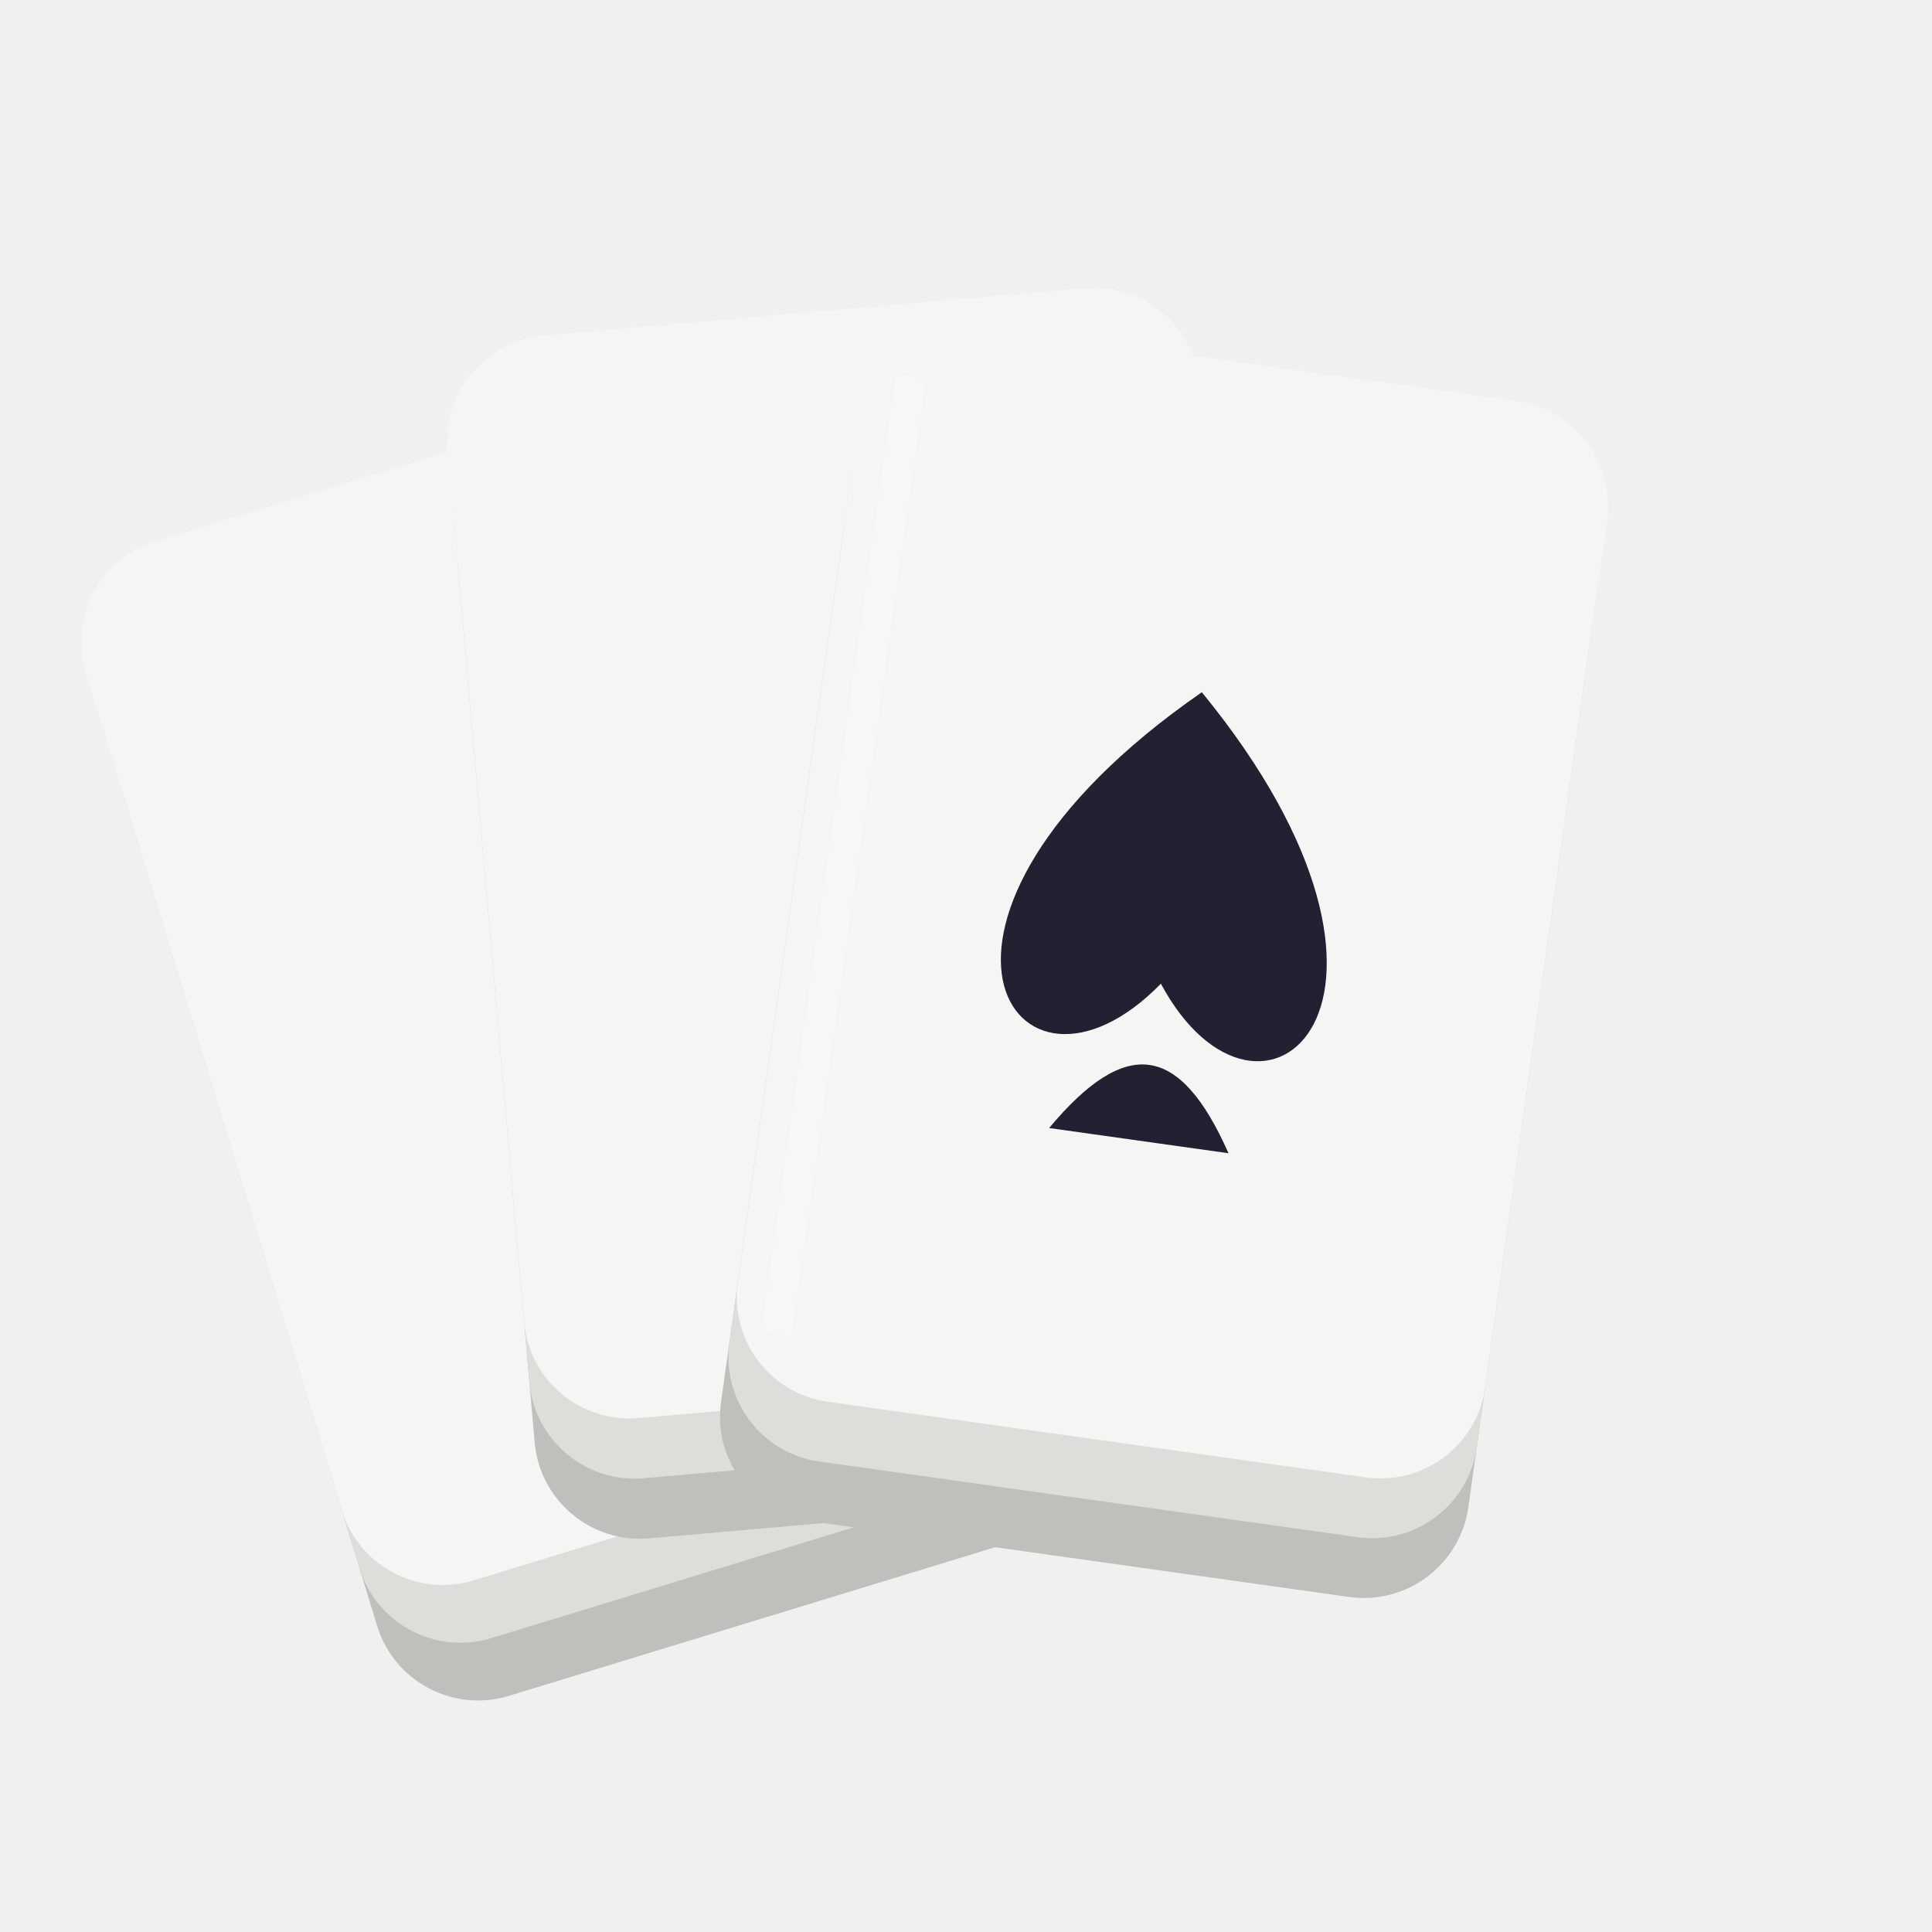
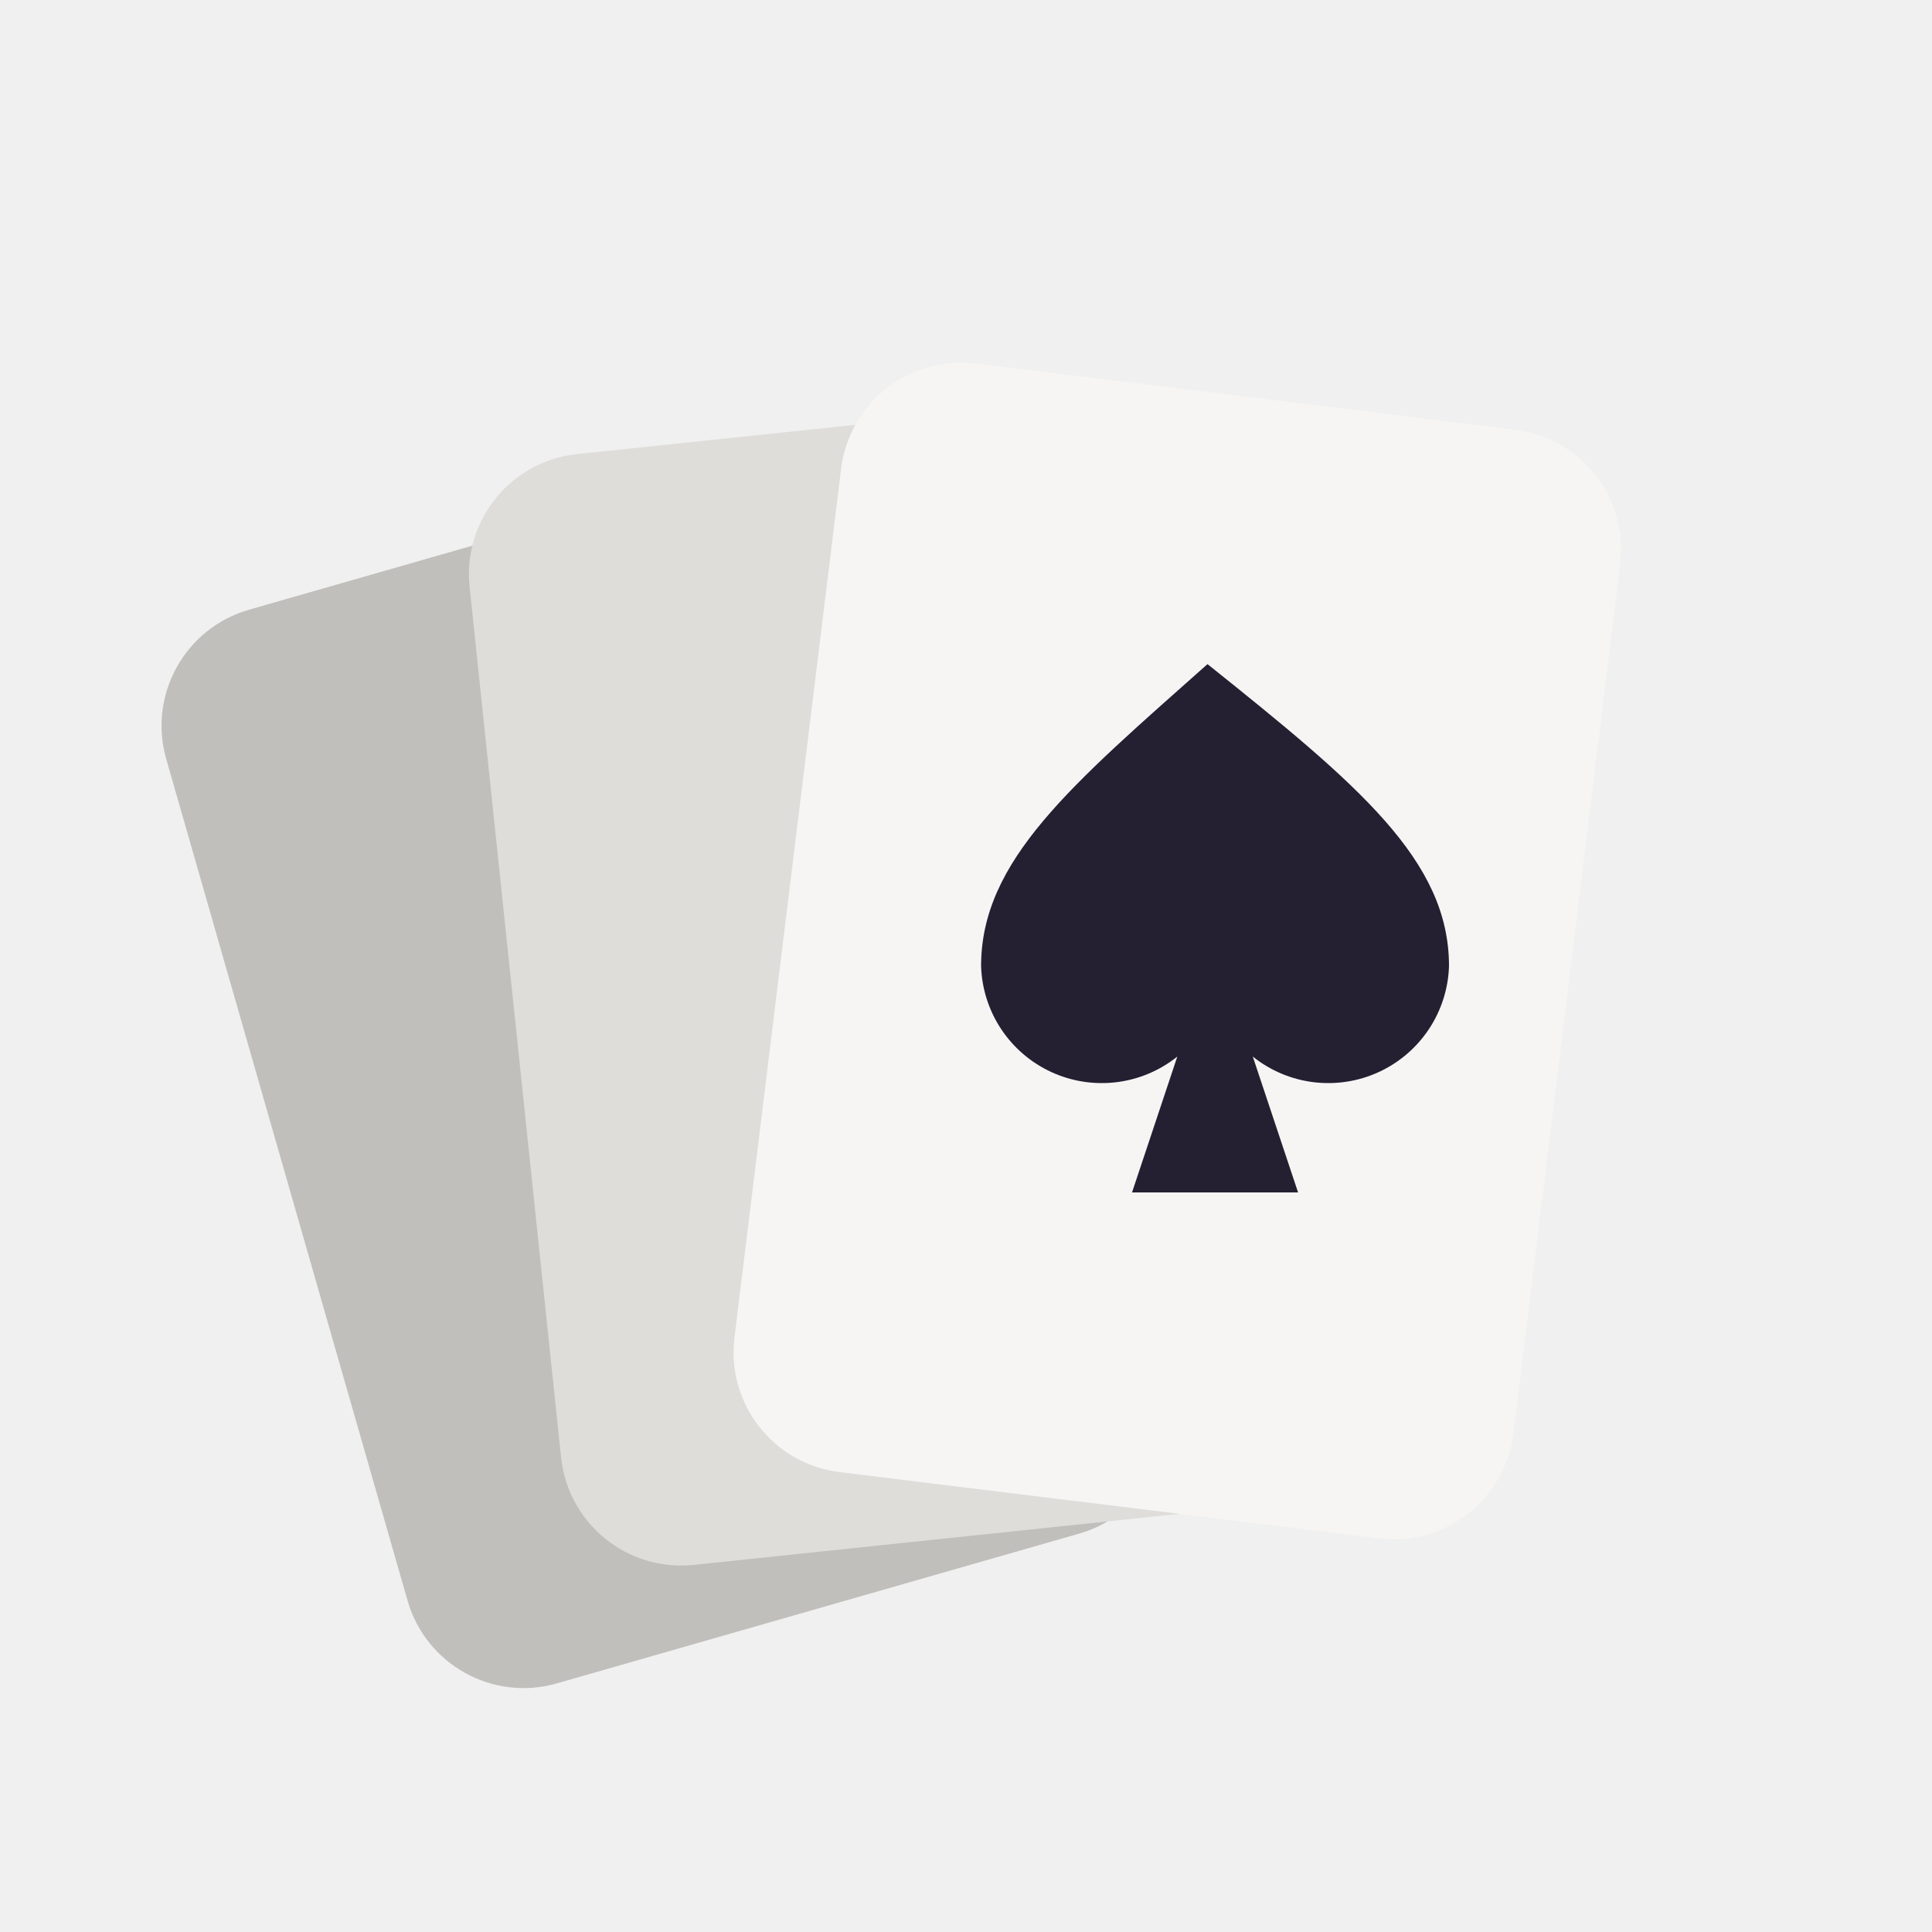
<svg xmlns="http://www.w3.org/2000/svg" width="128" height="128" viewBox="0 0 128 128">
-   <g transform="rotate(-17 64 78)">
-     <rect x="18" y="30" width="50" height="72" rx="7" fill="#c0bfbc" />
-     <rect x="18" y="26" width="50" height="72" rx="7" fill="#deddda" />
-     <rect x="18" y="22" width="50" height="72" rx="7" fill="#f6f5f4" />
+   <g>
+     <rect x="18" y="34" width="52" height="74" rx="8" fill="#c0bfbc" transform="rotate(-16 44 71)" />
+     <rect x="34" y="28" width="52" height="74" rx="8" fill="#deddda" transform="rotate(-6 60 65)" />
+     <rect x="52" y="26" width="52" height="74" rx="8" fill="#f6f5f4" transform="rotate(7 78 63)" />
  </g>
-   <g transform="rotate(-5 64 78)">
-     <rect x="34" y="28" width="50" height="72" rx="7" fill="#c0bfbc" />
-     <rect x="34" y="24" width="50" height="72" rx="7" fill="#deddda" />
-     <rect x="34" y="20" width="50" height="72" rx="7" fill="#f6f5f4" />
-   </g>
-   <g transform="rotate(8 64 78)">
-     <rect x="50" y="30" width="50" height="72" rx="7" fill="#c0bfbc" />
-     <rect x="50" y="26" width="50" height="72" rx="7" fill="#deddda" />
-     <rect x="50" y="22" width="50" height="72" rx="7" fill="#f6f5f4" />
-     <rect x="52" y="26" width="2" height="64" fill="#ffffff" opacity="0.187" />
-     <g fill="#241f31">
-       <path d="M75 44 C94.5 62 83.25 74.75 75 63.5 C66.75 74.75 55.5 62 75 44 Z" />
-       <path d="M69 74 C73.2 67.25 76.8 67.25 81 74 Z" />
-     </g>
-   </g>
+   <path d="M80 44c-9 8-15 13-15 20a8 8 0 0 0 13 6l-3 9h11l-3-9a8 8 0 0 0 13-6c0-7-6-12-16-20z" fill="#241f31" />
</svg>
